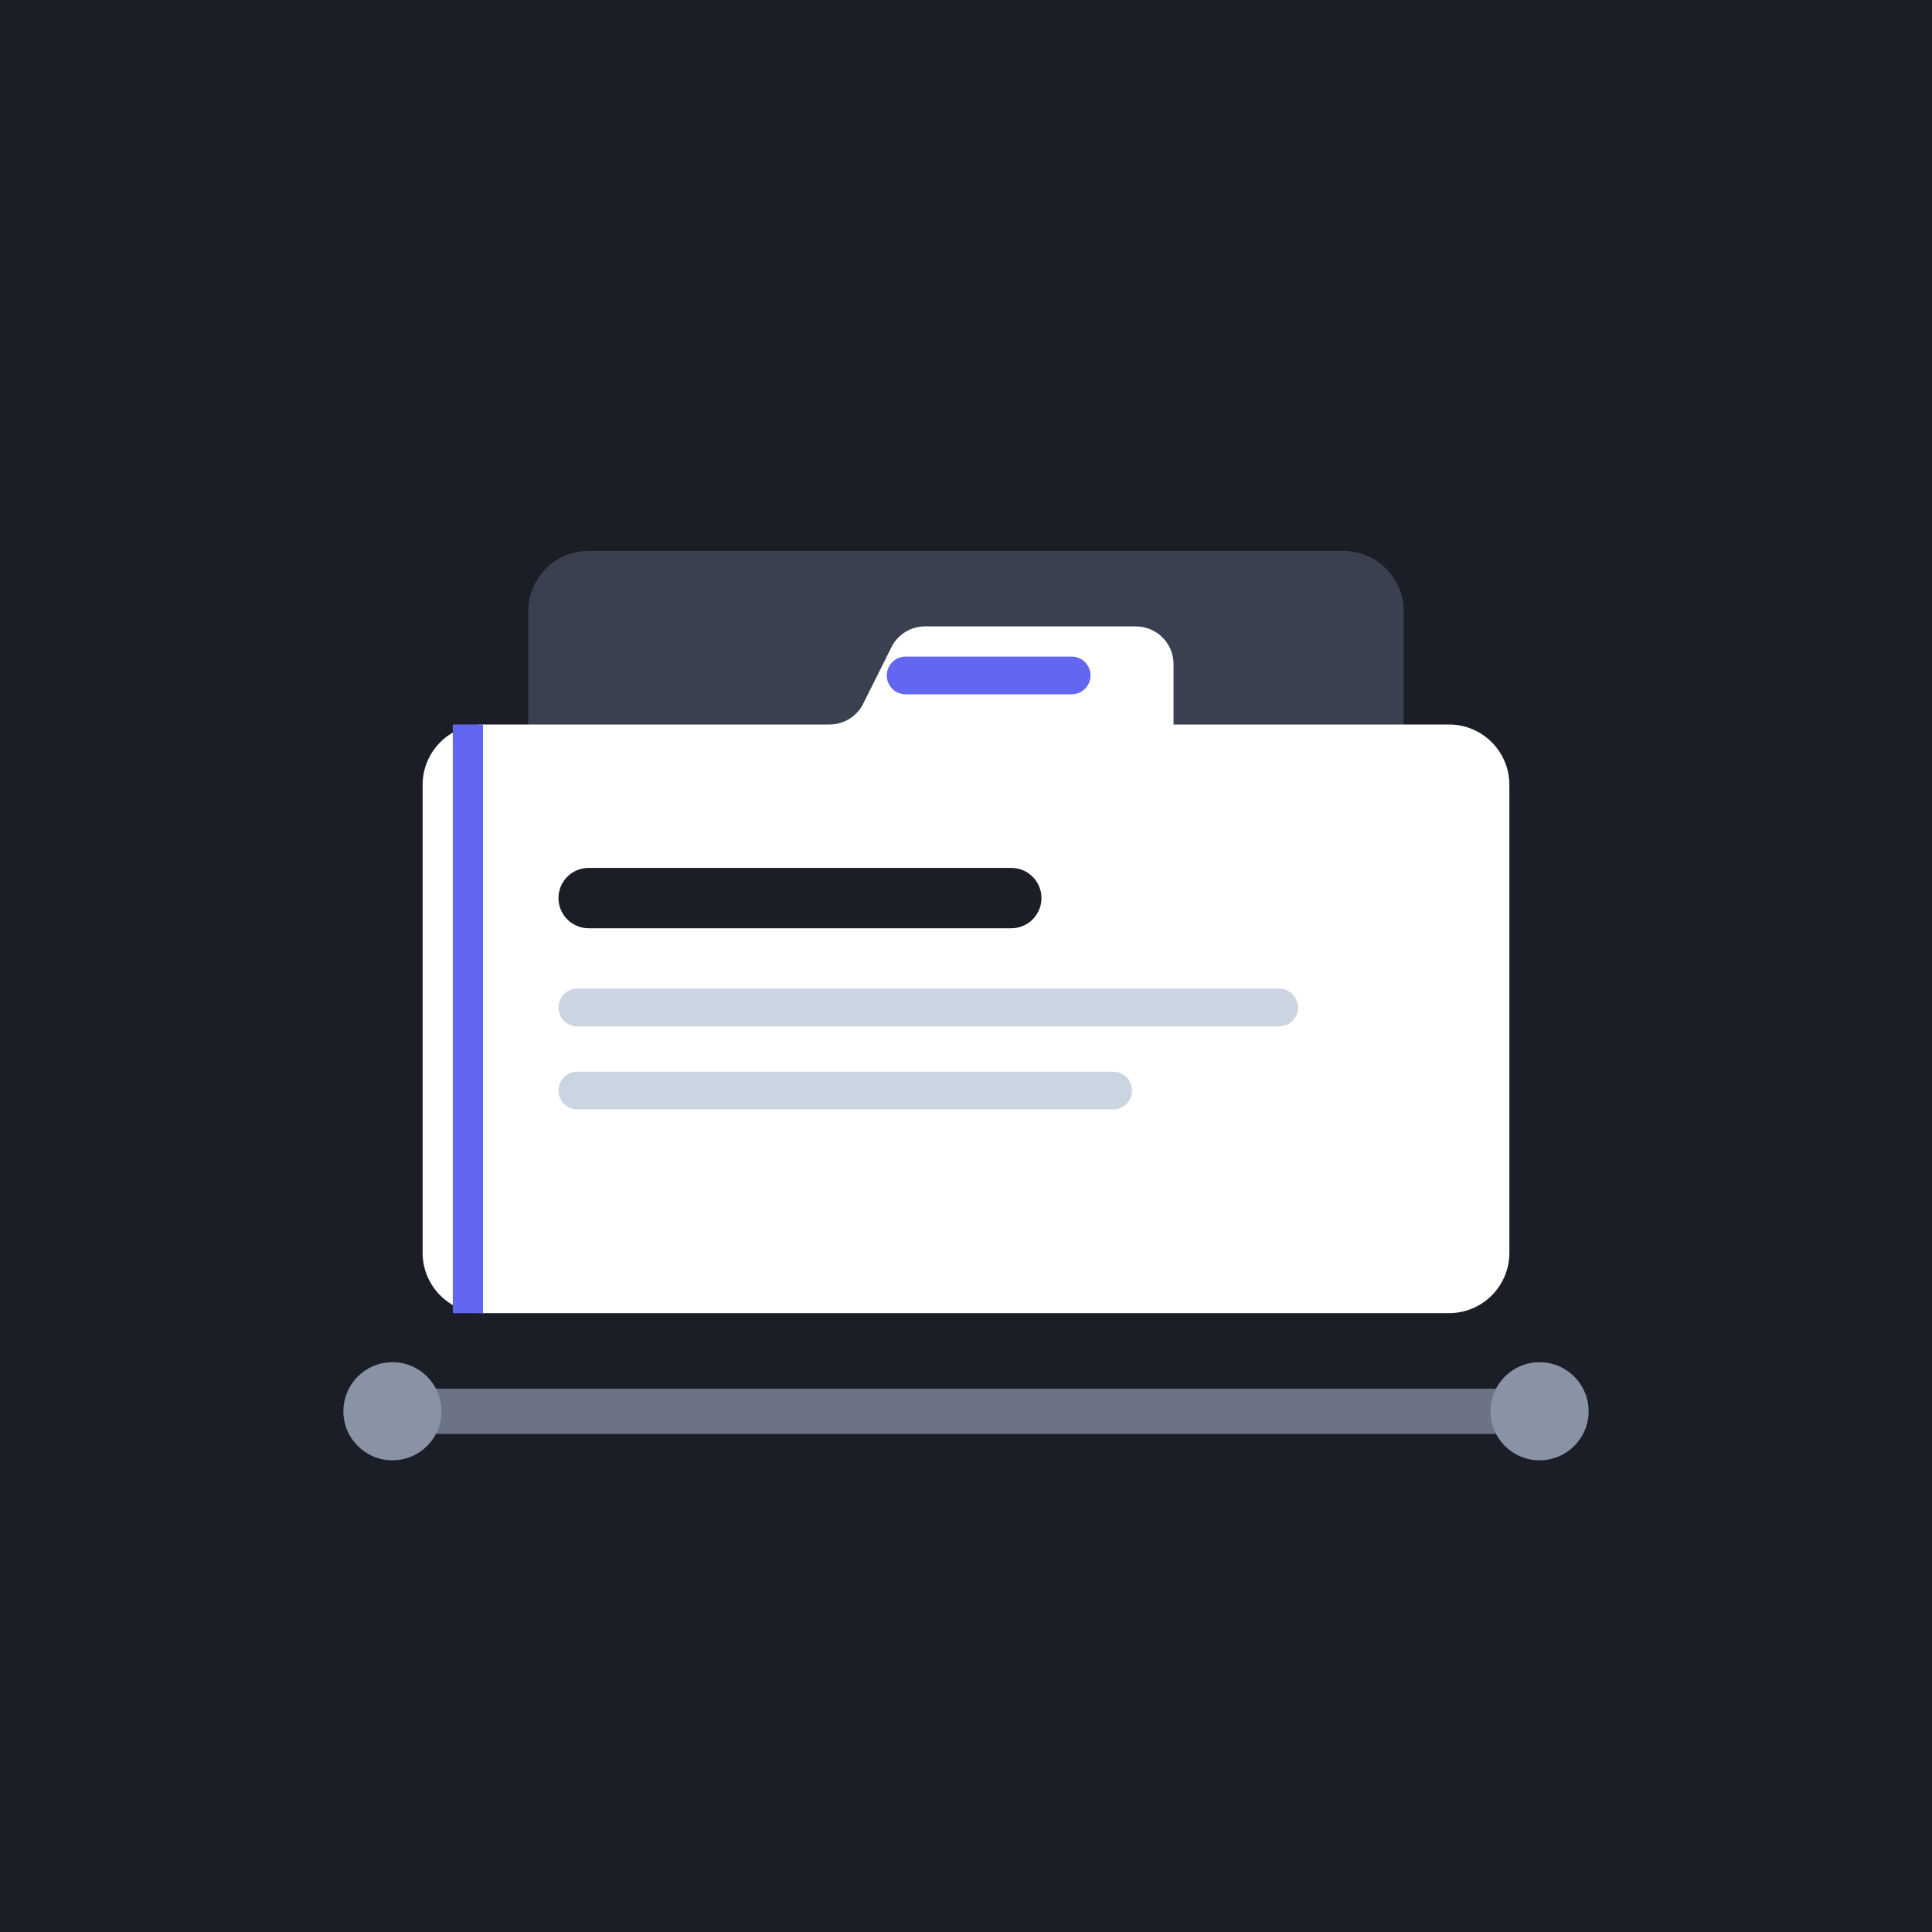
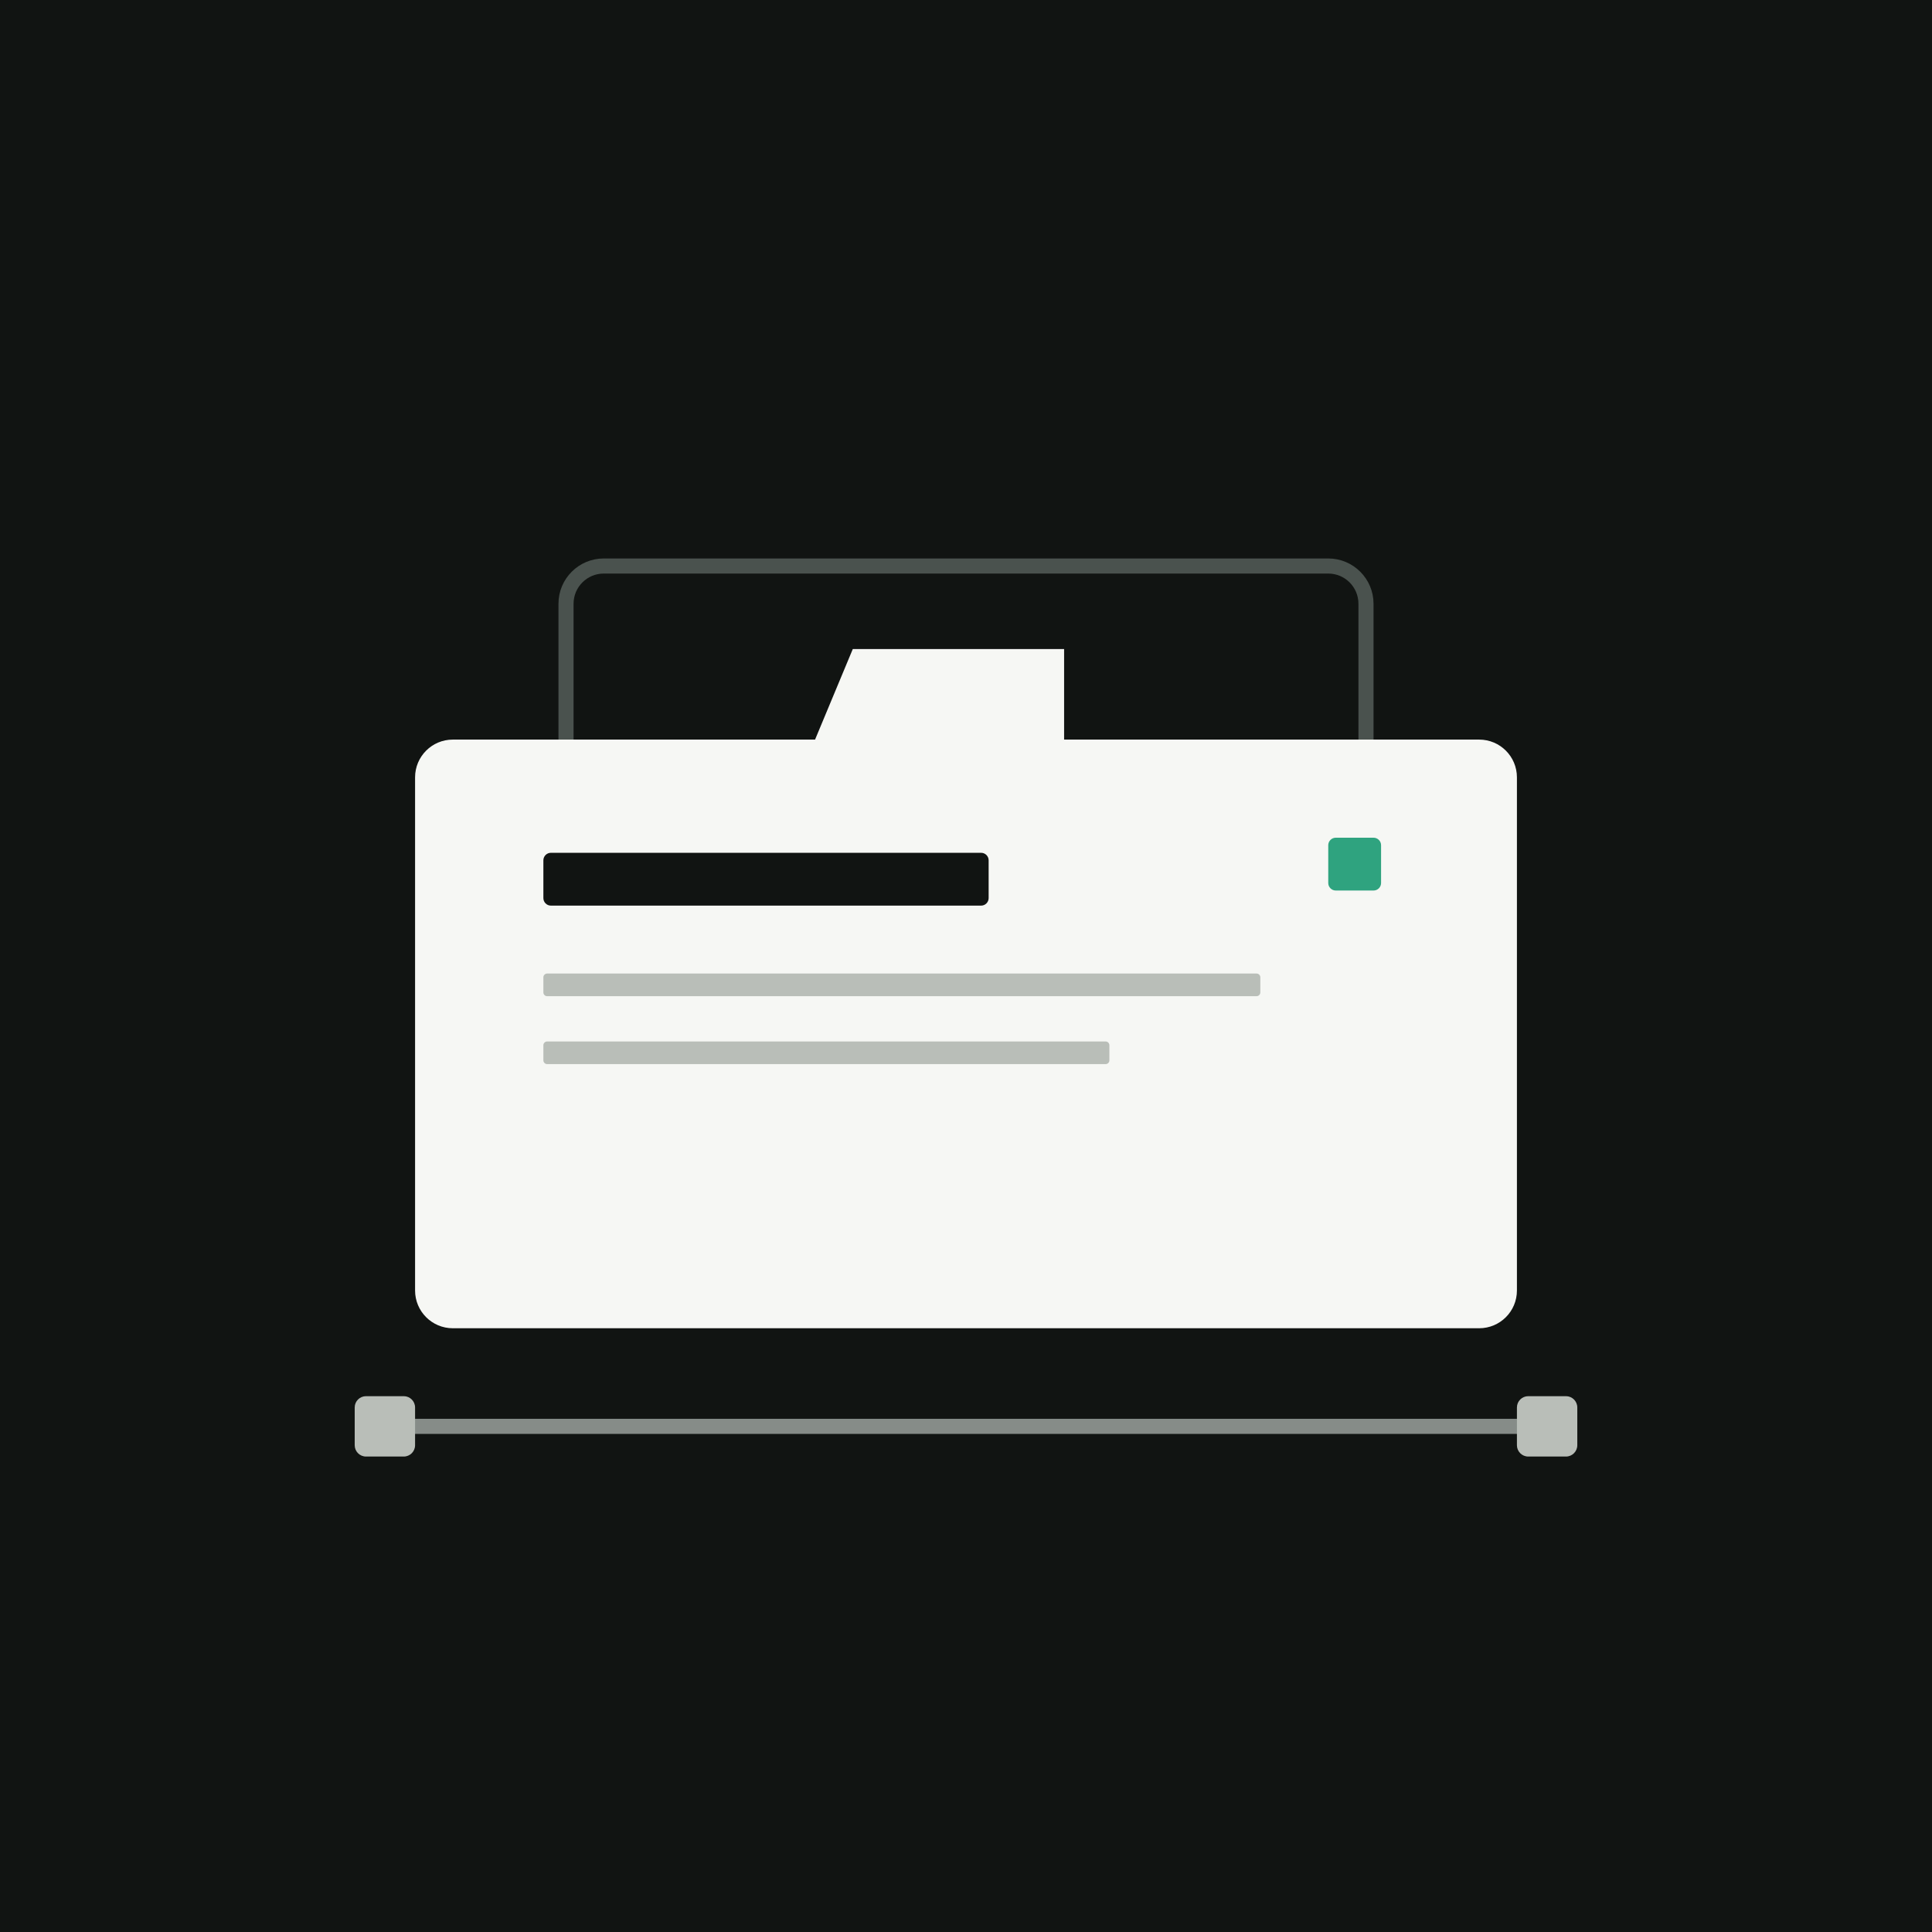
<svg xmlns="http://www.w3.org/2000/svg" viewBox="0 0 512 512">
-   <rect width="512" height="512" fill="#1B1E26" />
-   <rect x="140" y="146" width="232" height="150" rx="16" fill="#3A404F" />
-   <path d="M128 192 h92 a10 10 0 0 0 9-6 l7-14 a10 10 0 0 1 9-6 h56 a10 10 0 0 1 10 10 v16 h73 a16 16 0 0 1 16 16 v124 a16 16 0 0 1 -16 16 h-256 a16 16 0 0 1 -16 -16 v-124 a16 16 0 0 1 16 -16z" fill="#FFFFFF" />
-   <rect x="235" y="174" width="54" height="10" rx="5" fill="#6366F1" />
-   <rect x="148" y="230" width="128" height="16" rx="8" fill="#1B1E26" />
-   <rect x="148" y="262" width="196" height="10" rx="5" fill="#CBD5E1" />
-   <rect x="148" y="284" width="152" height="10" rx="5" fill="#CBD5E1" />
-   <rect x="120" y="192" width="8" height="156" rx="0" fill="#6366F1" />
-   <rect x="104" y="368" width="304" height="12" rx="6" fill="#6B7385" />
-   <circle cx="104" cy="374" r="13" fill="#8A93A6" />
-   <circle cx="408" cy="374" r="13" fill="#8A93A6" />
+   <rect width="512" height="512" fill="#111412" />
+   <rect x="150" y="150" width="212" height="132" rx="10" fill="none" stroke="#4A524E" stroke-width="4" />
+   <path d="M120 196 h96 l10 -24 h56 v24 h110 a10 10 0 0 1 10 10 v136 a10 10 0 0 1 -10 10 h-272 a10 10 0 0 1 -10 -10 v-136 a10 10 0 0 1 10 -10z" fill="#F6F7F4" />
+   <rect x="144" y="226" width="118" height="14" rx="2" fill="#111412" />
+   <rect x="144" y="258" width="190" height="6" rx="1" fill="#B9BEB8" />
+   <rect x="144" y="276" width="150" height="6" rx="1" fill="#B9BEB8" />
+   <rect x="352" y="222" width="14" height="14" rx="2" fill="#2FA37F" />
+   <rect x="100" y="376" width="312" height="4" fill="#868C88" />
+   <rect x="94" y="370" width="16" height="16" rx="3" fill="#B9BEB8" />
+   <rect x="402" y="370" width="16" height="16" rx="3" fill="#B9BEB8" />
</svg>
